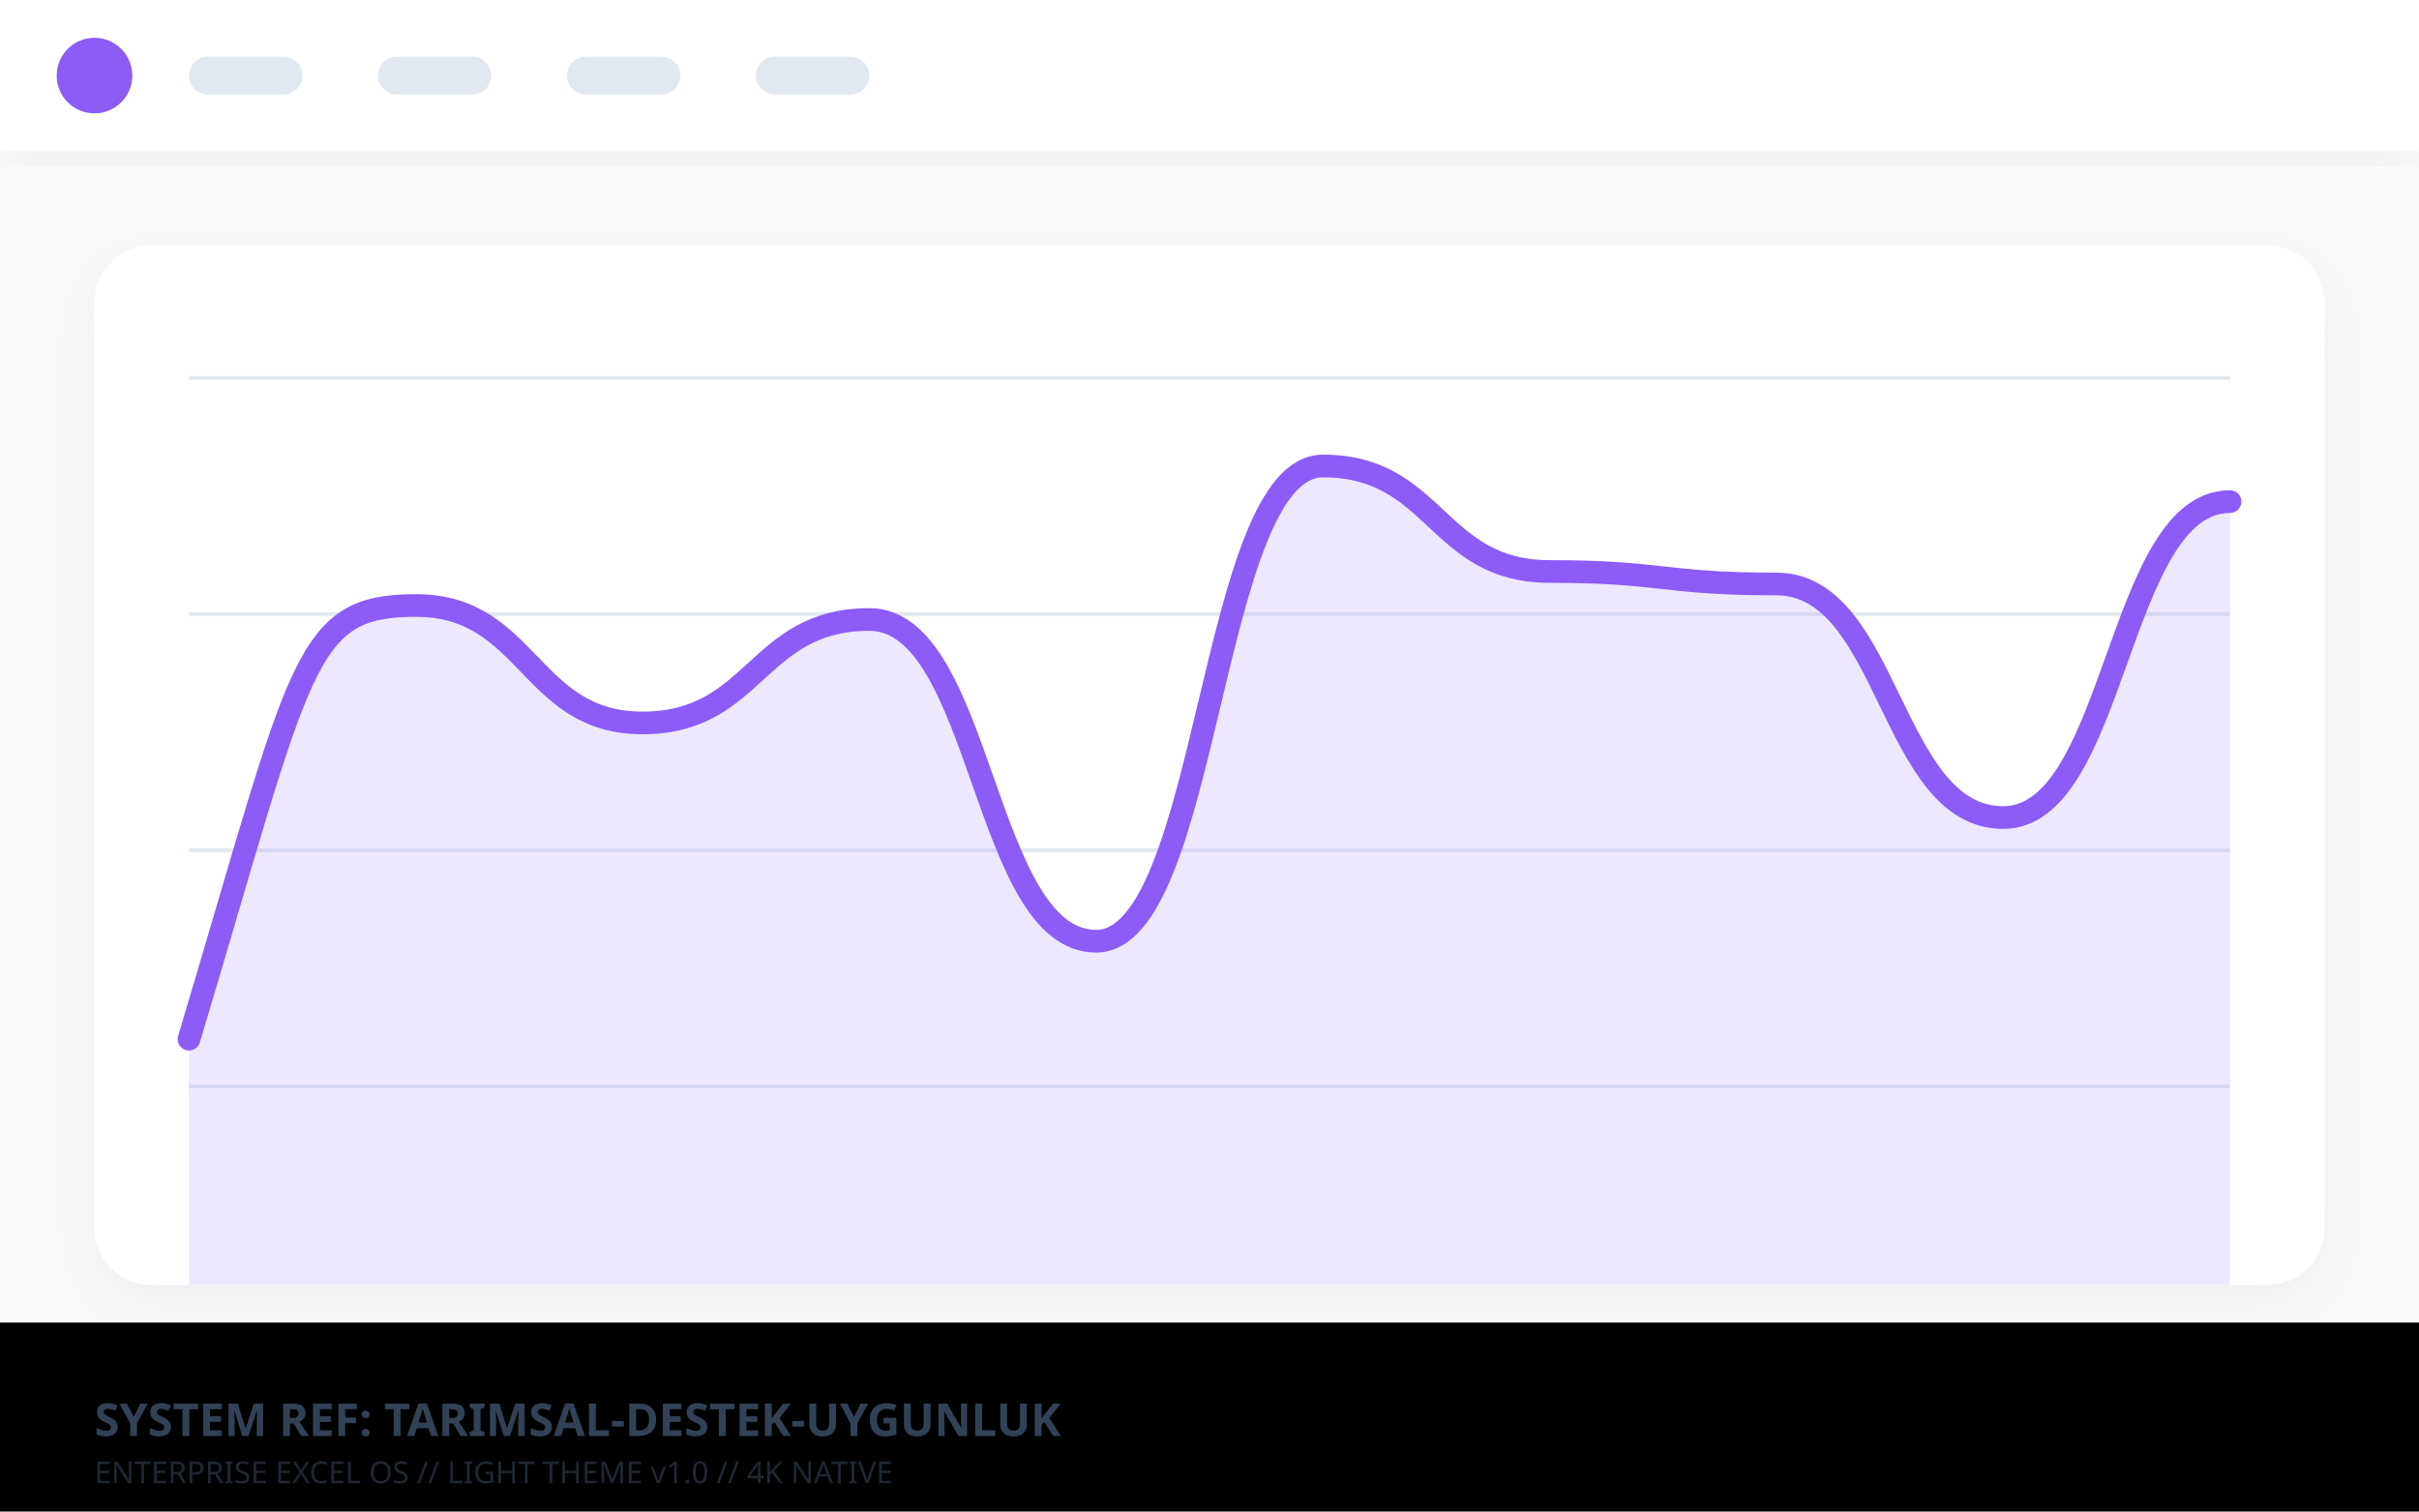
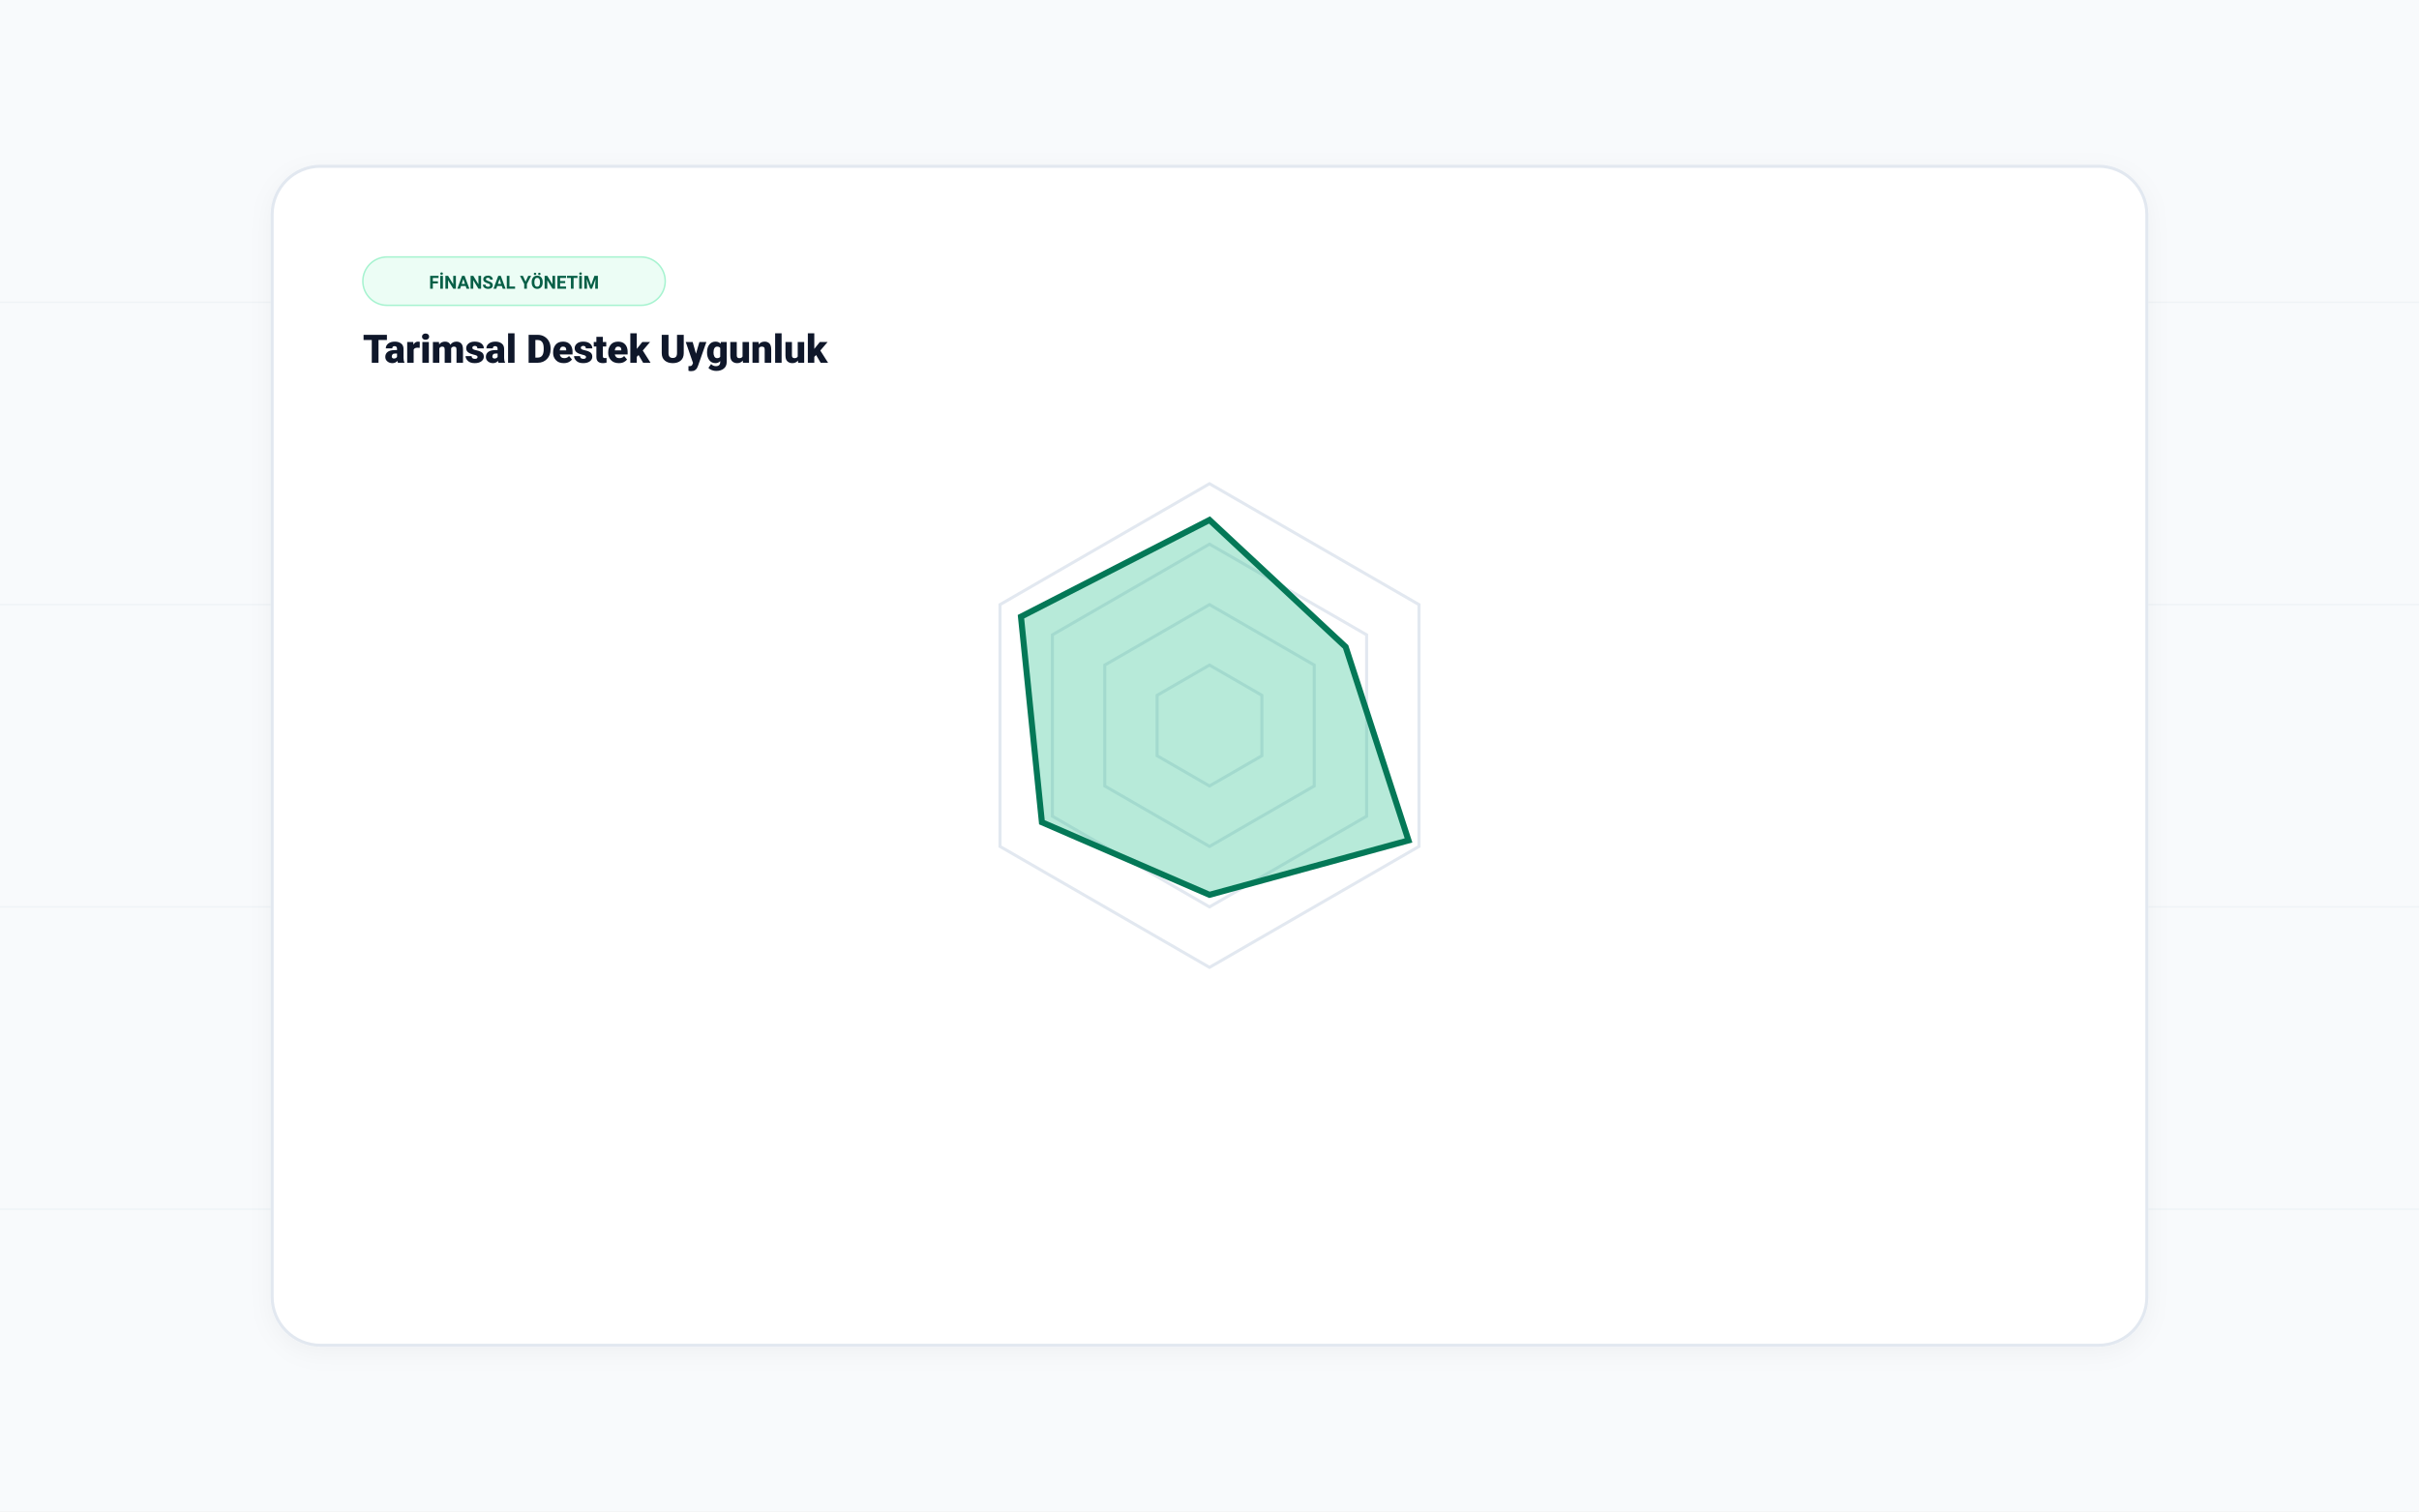
- <svg xmlns="http://www.w3.org/2000/svg" width="2560" height="1600" viewBox="0 0 2560 1600">
+ <svg xmlns="http://www.w3.org/2000/svg" viewBox="0 0 1600 1000" width="1600" height="1000">
  <defs>
-     <filter id="shadowDown" x="-10%" y="-10%" width="120%" height="120%">
-       <feDropShadow dx="0" dy="20" stdDeviation="30" flood-opacity="0.05" />
-     </filter>
-     <filter id="shadowRight" x="-10%" y="-10%" width="120%" height="120%">
-       <feDropShadow dx="20" dy="0" stdDeviation="30" flood-opacity="0.05" />
+     <filter id="cardShadow" x="-5%" y="-5%" width="110%" height="115%">
+       <feDropShadow dx="0" dy="24" stdDeviation="32" flood-color="#0f172a" flood-opacity="0.06" />
+       <feDropShadow dx="0" dy="4" stdDeviation="8" flood-color="#0f172a" flood-opacity="0.04" />
    </filter>
  </defs>
  <rect width="100%" height="100%" fill="#f8fafc" />
-   <rect x="0" y="0" width="2560" height="160" fill="#ffffff" filter="url(#shadowDown)" />
-   <circle cx="100" cy="80" r="40" fill="#8b5cf6" />
-   <rect x="200" y="60" width="120" height="40" rx="20" fill="#e2e8f0" />
-   <rect x="400" y="60" width="120" height="40" rx="20" fill="#e2e8f0" />
-   <rect x="600" y="60" width="120" height="40" rx="20" fill="#e2e8f0" />
-   <rect x="800" y="60" width="120" height="40" rx="20" fill="#e2e8f0" />
-   <rect x="100" y="260" width="2360" height="1100" rx="60" fill="#ffffff" filter="url(#shadowDown)" />
-   <line x1="200" y1="400" x2="2360" y2="400" stroke="#e2e8f0" stroke-width="4" />
-   <line x1="200" y1="650" x2="2360" y2="650" stroke="#e2e8f0" stroke-width="4" />
-   <line x1="200" y1="900" x2="2360" y2="900" stroke="#e2e8f0" stroke-width="4" />
-   <line x1="200" y1="1150" x2="2360" y2="1150" stroke="#e2e8f0" stroke-width="4" />
-   <path d="M 200 1100 C 320 700.148, 320 640.952, 440 640.952 C 560 640.952, 560 765.247, 680 765.247 C 800 765.247, 800 655.749, 920 655.749 C 1040 655.749, 1040 996.278, 1160 996.278 C 1280 996.278, 1280 493.268, 1400 493.268 C 1520 493.268, 1520 604.952, 1640 604.952 C 1760 604.952, 1760 618.181, 1880 618.181 C 2000 618.181, 2000 865.383, 2120 865.383 C 2240 865.383, 2240 530.95, 2360 530.95 L 2360 1360 L 200 1360 Z" fill="#a78bfa" opacity="0.2" />
-   <path d="M 200 1100 C 320 700.148, 320 640.952, 440 640.952 C 560 640.952, 560 765.247, 680 765.247 C 800 765.247, 800 655.749, 920 655.749 C 1040 655.749, 1040 996.278, 1160 996.278 C 1280 996.278, 1280 493.268, 1400 493.268 C 1520 493.268, 1520 604.952, 1640 604.952 C 1760 604.952, 1760 618.181, 1880 618.181 C 2000 618.181, 2000 865.383, 2120 865.383 C 2240 865.383, 2240 530.95, 2360 530.95" fill="none" stroke="#8b5cf6" stroke-width="24" stroke-linecap="round" />
-   <rect x="2560" y="1400" width="2560" height="200" transform="translate(-2560,0)" />
-   <text x="100" y="1520" fill="#334155" font-family="sans-serif" font-size="48" font-weight="bold">SYSTEM REF: TARIMSAL-DESTEK-UYGUNLUK</text>
-   <text x="100" y="1570" fill="#334155" opacity="0.6" font-family="sans-serif" font-size="32">ENTERPRISE EXCEL OS // LIGHT THEME v1.0 // 4K NATIVE</text>
+   <g stroke="#e2e8f0" stroke-width="1" opacity="0.4">
+     <line x1="0" y1="200" x2="1600" y2="200" />
+     <line x1="0" y1="400" x2="1600" y2="400" />
+     <line x1="0" y1="600" x2="1600" y2="600" />
+     <line x1="0" y1="800" x2="1600" y2="800" />
+   </g>
+   <rect x="180" y="110" width="1240" height="780" rx="32" fill="#ffffff" stroke="#e2e8f0" stroke-width="2" filter="url(#cardShadow)" />
+   <g transform="translate(240, 170)">
+     <rect x="0" y="0" width="200" height="32" rx="16" fill="#ecfdf5" stroke="#a7f3d0" stroke-width="1" />
+     <text x="100" y="21" fill="#065f46" font-family="-apple-system, BlinkMacSystemFont, 'Segoe UI', Roboto, sans-serif" font-size="12" font-weight="700" text-anchor="middle">FİNANSAL YÖNETİM</text>
+     <text x="0" y="70" fill="#0f172a" font-family="-apple-system, BlinkMacSystemFont, 'Segoe UI', Roboto, sans-serif" font-size="26" font-weight="800">Tarimsal Destek Uygunluk</text>
+   </g>
+   <g transform="translate(180, 230)">
+     <g>
+       <path d="M 620 210 L 654.641 230 L 654.641 270 L 620 290 L 585.359 270 L 585.359 230  Z" fill="none" stroke="#e2e8f0" stroke-width="2" />
+       <path d="M 620 170 L 689.282 210 L 689.282 290 L 620 330 L 550.718 290 L 550.718 210  Z" fill="none" stroke="#e2e8f0" stroke-width="2" />
+       <path d="M 620 130 L 723.923 190 L 723.923 310 L 620 370 L 516.077 310 L 516.077 190  Z" fill="none" stroke="#e2e8f0" stroke-width="2" />
+       <path d="M 620 90 L 758.564 170 L 758.564 330 L 620 410 L 481.436 330 L 481.436 170  Z" fill="none" stroke="#e2e8f0" stroke-width="2" />
+       <path d="M 620 114 L 710.067 198 L 751.636 326 L 620 362 L 509.149 314 L 495.292 178  Z" fill="#10b981" fill-opacity="0.3" stroke="#047857" stroke-width="4" />
+     </g>
+   </g>
</svg>
